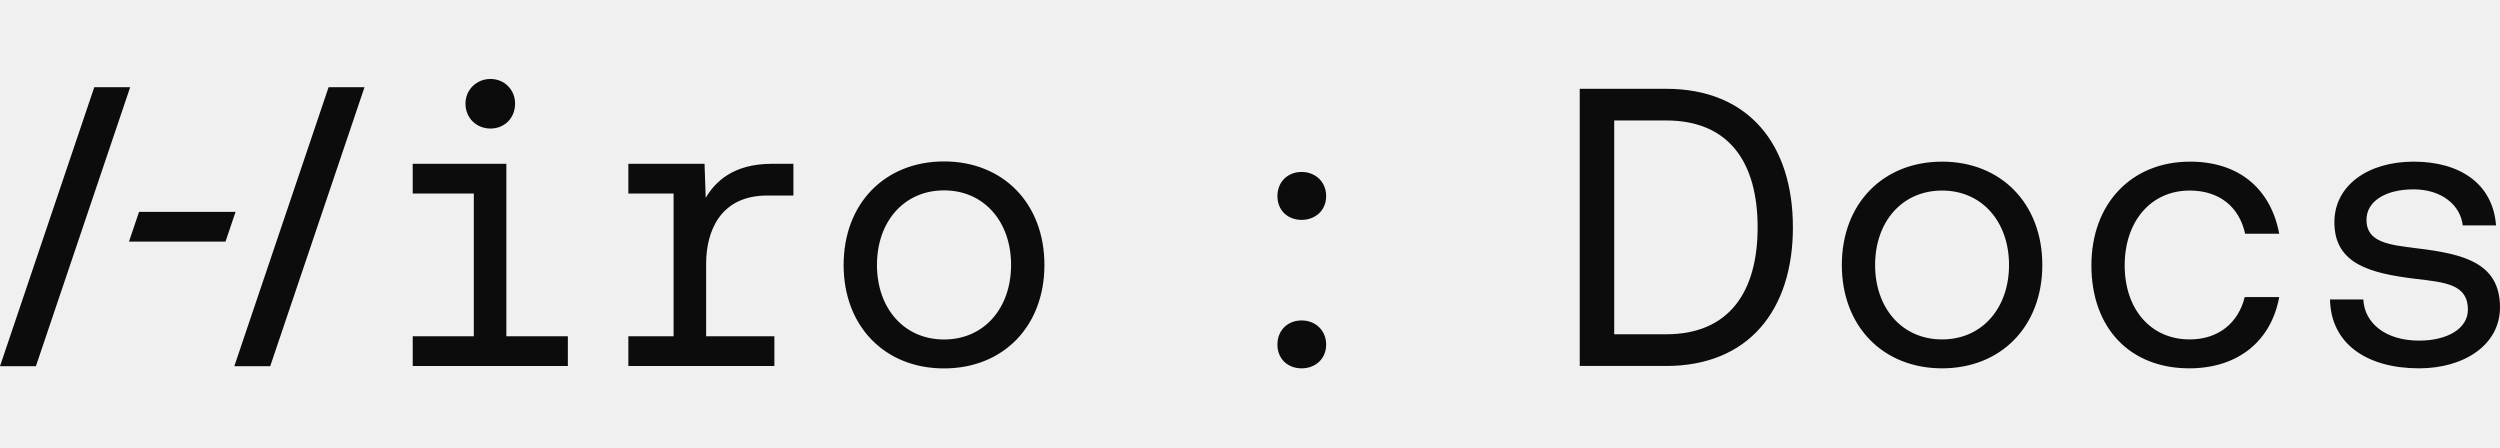
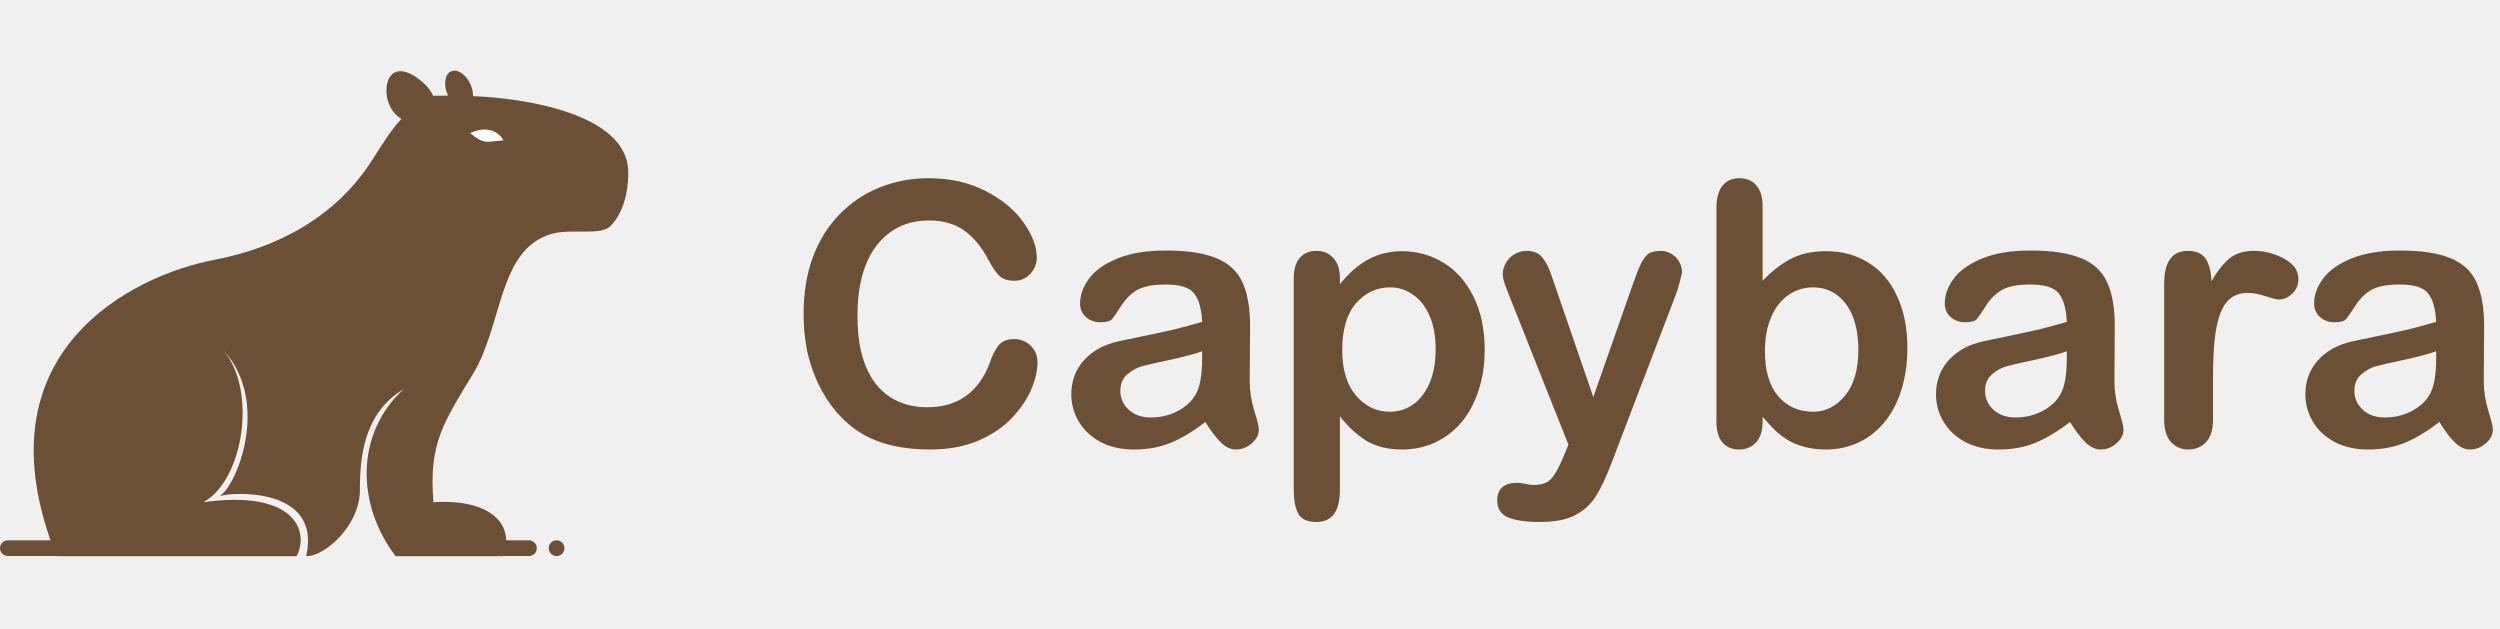
- <svg xmlns="http://www.w3.org/2000/svg" width="190" height="34">
-   <path d="M98.92 16.71c1.054 0 1.868-.723 1.868-1.806 0-1.084-.814-1.836-1.867-1.836-1.054 0-1.837.753-1.837 1.836 0 1.083.783 1.806 1.837 1.806Zm0 11.284c1.054 0 1.868-.722 1.868-1.806 0-1.083-.814-1.835-1.867-1.835-1.054 0-1.837.752-1.837 1.835 0 1.084.783 1.806 1.837 1.806Zm27.705-.18c6.263 0 9.636-4.243 9.636-10.533 0-6.32-3.373-10.532-9.636-10.532h-6.565v21.064h6.565ZM122.68 9.155h3.945c4.787 0 6.955 3.19 6.955 8.125 0 4.905-2.168 8.125-6.955 8.125h-3.945V9.156Zm24.918 18.838c4.486 0 7.618-3.19 7.618-7.854s-3.132-7.854-7.618-7.854c-4.487 0-7.619 3.19-7.619 7.854s3.132 7.854 7.619 7.854Zm0-2.197c-3.042 0-5.09-2.377-5.09-5.657 0-3.28 2.048-5.657 5.09-5.657 3.04 0 5.088 2.377 5.088 5.657 0 3.28-2.047 5.657-5.088 5.657Zm18.786 2.197c3.734 0 6.233-2.106 6.836-5.417h-2.62c-.482 1.956-1.987 3.22-4.186 3.22-2.95 0-4.938-2.287-4.938-5.627s1.987-5.687 4.938-5.687c2.259 0 3.765 1.233 4.216 3.28h2.59c-.633-3.37-3.011-5.477-6.775-5.477-4.457 0-7.498 3.19-7.498 7.884 0 4.785 2.95 7.824 7.437 7.824Zm17.473 0c3.403 0 6.143-1.775 6.143-4.634 0-3.4-2.8-4.063-6.293-4.484-2.229-.27-3.855-.482-3.855-2.167 0-1.414 1.446-2.317 3.584-2.317 2.107 0 3.553 1.174 3.733 2.739h2.53c-.241-3.19-2.77-4.845-6.263-4.845-3.463 0-6.023 1.805-6.023 4.604 0 3.19 2.74 3.882 6.173 4.303 2.289.27 3.975.421 3.975 2.347 0 1.415-1.536 2.348-3.704 2.348-2.56 0-4.155-1.325-4.246-3.13h-2.53c.061 3.37 2.801 5.236 6.776 5.236Zm-140.7-2.436v2.26h-11.79v-2.26h4.643V14.71h-4.644v-2.26h7.117v13.108h4.674ZM35.377 7.87c0-1.055.844-1.869 1.9-1.869s1.87.814 1.87 1.87c0 1.114-.814 1.898-1.87 1.898s-1.9-.784-1.9-1.899ZM60.3 12.45v2.41h-1.99c-3.59 0-4.644 2.744-4.644 5.184v5.514h5.187v2.26H47.755v-2.26h3.438V14.71h-3.438v-2.26h5.79l.09 2.591c.693-1.205 2.08-2.591 5.006-2.591h1.66Zm3.816 7.685c0-4.67 3.136-7.866 7.63-7.866 4.493 0 7.63 3.194 7.63 7.866S76.238 28 71.745 28c-4.494 0-7.63-3.194-7.63-7.866Zm12.726 0c0-3.284-2.05-5.666-5.096-5.666-3.047 0-5.097 2.38-5.097 5.666 0 3.285 2.05 5.666 5.097 5.666 3.046 0 5.096-2.38 5.096-5.666ZM17.808 27.83l7.165-21.203h2.73L20.536 27.83h-2.729ZM0 27.83 7.165 6.627h2.728L2.729 27.83H0ZM17.903 16.1h-7.335l-.765 2.26h7.336l.764-2.26Z" fill="#0D0C0C" fill-rule="nonzero" />
+ <svg xmlns="http://www.w3.org/2000/svg" width="191" height="48" viewBox="0 0 191 48" fill="none">
+   <path d="M79.264 27.67C79.264 28.308 79.104 29.001 78.785 29.748C78.475 30.486 77.983 31.215 77.309 31.936C76.634 32.647 75.773 33.225 74.725 33.672C73.676 34.118 72.455 34.342 71.061 34.342C70.003 34.342 69.042 34.242 68.176 34.041C67.31 33.84 66.522 33.531 65.811 33.111C65.109 32.683 64.462 32.122 63.869 31.43C63.34 30.801 62.889 30.099 62.516 29.324C62.142 28.54 61.859 27.706 61.668 26.822C61.486 25.938 61.395 24.999 61.395 24.006C61.395 22.393 61.627 20.948 62.092 19.672C62.566 18.396 63.24 17.307 64.115 16.404C64.99 15.493 66.016 14.8 67.191 14.326C68.367 13.852 69.62 13.615 70.951 13.615C72.574 13.615 74.018 13.939 75.285 14.586C76.552 15.233 77.523 16.035 78.197 16.992C78.872 17.94 79.209 18.838 79.209 19.686C79.209 20.15 79.045 20.561 78.717 20.916C78.389 21.271 77.992 21.449 77.527 21.449C77.008 21.449 76.616 21.326 76.352 21.08C76.096 20.834 75.809 20.41 75.49 19.809C74.962 18.815 74.337 18.072 73.617 17.58C72.906 17.088 72.027 16.842 70.978 16.842C69.311 16.842 67.98 17.475 66.986 18.742C66.002 20.009 65.51 21.809 65.51 24.143C65.51 25.701 65.728 27 66.166 28.039C66.603 29.069 67.223 29.839 68.025 30.35C68.828 30.86 69.766 31.115 70.842 31.115C72.008 31.115 72.993 30.828 73.795 30.254C74.606 29.671 75.217 28.818 75.627 27.697C75.8 27.169 76.014 26.74 76.269 26.412C76.525 26.075 76.935 25.906 77.5 25.906C77.983 25.906 78.398 26.075 78.744 26.412C79.091 26.749 79.264 27.169 79.264 27.67ZM92.088 32.236C91.186 32.938 90.311 33.467 89.463 33.822C88.624 34.169 87.681 34.342 86.633 34.342C85.676 34.342 84.833 34.155 84.103 33.781C83.383 33.398 82.828 32.883 82.436 32.236C82.044 31.589 81.848 30.887 81.848 30.131C81.848 29.11 82.171 28.24 82.818 27.52C83.466 26.799 84.354 26.316 85.484 26.07C85.721 26.016 86.309 25.893 87.248 25.701C88.187 25.51 88.989 25.337 89.654 25.182C90.329 25.018 91.058 24.822 91.842 24.594C91.796 23.609 91.596 22.889 91.24 22.434C90.894 21.969 90.169 21.736 89.066 21.736C88.118 21.736 87.403 21.869 86.92 22.133C86.446 22.397 86.036 22.794 85.689 23.322C85.352 23.851 85.111 24.202 84.965 24.375C84.828 24.539 84.527 24.621 84.062 24.621C83.643 24.621 83.279 24.489 82.969 24.225C82.668 23.951 82.518 23.605 82.518 23.186C82.518 22.529 82.75 21.891 83.215 21.271C83.68 20.652 84.404 20.141 85.389 19.74C86.373 19.339 87.599 19.139 89.066 19.139C90.707 19.139 91.997 19.335 92.936 19.727C93.874 20.109 94.535 20.72 94.918 21.559C95.31 22.397 95.506 23.509 95.506 24.895C95.506 25.77 95.501 26.512 95.492 27.123C95.492 27.734 95.488 28.413 95.478 29.16C95.478 29.862 95.592 30.596 95.82 31.361C96.057 32.118 96.176 32.605 96.176 32.824C96.176 33.207 95.993 33.558 95.629 33.877C95.273 34.187 94.868 34.342 94.412 34.342C94.029 34.342 93.651 34.164 93.277 33.809C92.904 33.444 92.507 32.92 92.088 32.236ZM91.842 26.836C91.295 27.037 90.497 27.251 89.449 27.479C88.41 27.697 87.69 27.861 87.289 27.971C86.888 28.071 86.505 28.276 86.141 28.586C85.776 28.887 85.594 29.311 85.594 29.857C85.594 30.422 85.808 30.906 86.236 31.307C86.665 31.699 87.225 31.895 87.918 31.895C88.656 31.895 89.335 31.735 89.955 31.416C90.584 31.088 91.044 30.669 91.336 30.158C91.673 29.593 91.842 28.663 91.842 27.369V26.836ZM102.369 21.258V21.709C103.071 20.843 103.8 20.21 104.557 19.809C105.313 19.398 106.17 19.193 107.127 19.193C108.275 19.193 109.333 19.49 110.299 20.082C111.265 20.674 112.026 21.54 112.582 22.68C113.147 23.819 113.43 25.168 113.43 26.727C113.43 27.875 113.266 28.932 112.938 29.898C112.618 30.855 112.176 31.662 111.611 32.318C111.046 32.965 110.376 33.467 109.602 33.822C108.836 34.169 108.011 34.342 107.127 34.342C106.061 34.342 105.163 34.128 104.434 33.699C103.714 33.271 103.025 32.642 102.369 31.812V37.418C102.369 39.059 101.772 39.879 100.578 39.879C99.876 39.879 99.412 39.665 99.184 39.236C98.956 38.817 98.842 38.202 98.842 37.391V21.285C98.842 20.574 98.997 20.046 99.307 19.699C99.617 19.344 100.04 19.166 100.578 19.166C101.107 19.166 101.535 19.348 101.863 19.713C102.201 20.068 102.369 20.583 102.369 21.258ZM109.684 26.686C109.684 25.701 109.533 24.858 109.232 24.156C108.932 23.445 108.512 22.903 107.975 22.529C107.446 22.146 106.858 21.955 106.211 21.955C105.181 21.955 104.311 22.361 103.6 23.172C102.898 23.983 102.547 25.177 102.547 26.754C102.547 28.24 102.898 29.397 103.6 30.227C104.301 31.047 105.172 31.457 106.211 31.457C106.831 31.457 107.405 31.279 107.934 30.924C108.462 30.559 108.886 30.017 109.205 29.297C109.524 28.577 109.684 27.706 109.684 26.686ZM119.486 34.807L119.828 33.973L115.234 22.406C114.952 21.741 114.811 21.258 114.811 20.957C114.811 20.638 114.893 20.342 115.057 20.068C115.221 19.795 115.444 19.576 115.727 19.412C116.018 19.248 116.319 19.166 116.629 19.166C117.167 19.166 117.572 19.339 117.846 19.686C118.119 20.023 118.361 20.51 118.57 21.148L121.729 30.336L124.723 21.791C124.96 21.098 125.174 20.556 125.365 20.164C125.557 19.772 125.757 19.508 125.967 19.371C126.186 19.234 126.491 19.166 126.883 19.166C127.165 19.166 127.434 19.244 127.689 19.398C127.954 19.544 128.154 19.745 128.291 20C128.437 20.255 128.51 20.524 128.51 20.807C128.473 20.98 128.414 21.226 128.332 21.545C128.25 21.864 128.15 22.188 128.031 22.516L123.164 35.258C122.745 36.379 122.335 37.258 121.934 37.897C121.533 38.535 120.999 39.022 120.334 39.359C119.678 39.706 118.789 39.879 117.668 39.879C116.574 39.879 115.754 39.76 115.207 39.523C114.66 39.286 114.387 38.853 114.387 38.225C114.387 37.796 114.514 37.464 114.77 37.227C115.034 36.999 115.421 36.885 115.932 36.885C116.132 36.885 116.328 36.912 116.52 36.967C116.757 37.022 116.962 37.049 117.135 37.049C117.563 37.049 117.9 36.985 118.146 36.857C118.393 36.73 118.611 36.507 118.803 36.188C119.003 35.878 119.231 35.417 119.486 34.807ZM134.662 15.748V21.449C135.364 20.72 136.079 20.164 136.809 19.781C137.538 19.389 138.44 19.193 139.516 19.193C140.755 19.193 141.84 19.49 142.77 20.082C143.708 20.665 144.433 21.518 144.943 22.639C145.463 23.751 145.723 25.072 145.723 26.604C145.723 27.734 145.577 28.773 145.285 29.721C145.003 30.66 144.588 31.475 144.041 32.168C143.494 32.861 142.829 33.398 142.045 33.781C141.27 34.155 140.413 34.342 139.475 34.342C138.9 34.342 138.358 34.273 137.848 34.137C137.346 34 136.918 33.822 136.562 33.603C136.207 33.376 135.902 33.143 135.646 32.906C135.4 32.669 135.072 32.314 134.662 31.84V32.209C134.662 32.911 134.493 33.444 134.156 33.809C133.819 34.164 133.391 34.342 132.871 34.342C132.342 34.342 131.919 34.164 131.6 33.809C131.29 33.444 131.135 32.911 131.135 32.209V15.912C131.135 15.156 131.285 14.586 131.586 14.203C131.896 13.811 132.324 13.615 132.871 13.615C133.445 13.615 133.887 13.802 134.197 14.176C134.507 14.54 134.662 15.065 134.662 15.748ZM134.84 26.836C134.84 28.322 135.177 29.465 135.852 30.268C136.535 31.061 137.428 31.457 138.531 31.457C139.47 31.457 140.277 31.051 140.951 30.24C141.635 29.42 141.977 28.249 141.977 26.727C141.977 25.742 141.835 24.895 141.553 24.184C141.27 23.473 140.869 22.926 140.35 22.543C139.83 22.151 139.224 21.955 138.531 21.955C137.82 21.955 137.187 22.151 136.631 22.543C136.075 22.926 135.637 23.486 135.318 24.225C134.999 24.954 134.84 25.824 134.84 26.836ZM158.15 32.236C157.248 32.938 156.373 33.467 155.525 33.822C154.687 34.169 153.743 34.342 152.695 34.342C151.738 34.342 150.895 34.155 150.166 33.781C149.446 33.398 148.89 32.883 148.498 32.236C148.106 31.589 147.91 30.887 147.91 30.131C147.91 29.11 148.234 28.24 148.881 27.52C149.528 26.799 150.417 26.316 151.547 26.07C151.784 26.016 152.372 25.893 153.311 25.701C154.249 25.51 155.051 25.337 155.717 25.182C156.391 25.018 157.12 24.822 157.904 24.594C157.859 23.609 157.658 22.889 157.303 22.434C156.956 21.969 156.232 21.736 155.129 21.736C154.181 21.736 153.465 21.869 152.982 22.133C152.508 22.397 152.098 22.794 151.752 23.322C151.415 23.851 151.173 24.202 151.027 24.375C150.891 24.539 150.59 24.621 150.125 24.621C149.706 24.621 149.341 24.489 149.031 24.225C148.73 23.951 148.58 23.605 148.58 23.186C148.58 22.529 148.812 21.891 149.277 21.271C149.742 20.652 150.467 20.141 151.451 19.74C152.436 19.339 153.661 19.139 155.129 19.139C156.77 19.139 158.059 19.335 158.998 19.727C159.937 20.109 160.598 20.72 160.98 21.559C161.372 22.397 161.568 23.509 161.568 24.895C161.568 25.77 161.564 26.512 161.555 27.123C161.555 27.734 161.55 28.413 161.541 29.16C161.541 29.862 161.655 30.596 161.883 31.361C162.12 32.118 162.238 32.605 162.238 32.824C162.238 33.207 162.056 33.558 161.691 33.877C161.336 34.187 160.93 34.342 160.475 34.342C160.092 34.342 159.714 34.164 159.34 33.809C158.966 33.444 158.57 32.92 158.15 32.236ZM157.904 26.836C157.357 27.037 156.56 27.251 155.512 27.479C154.473 27.697 153.753 27.861 153.352 27.971C152.951 28.071 152.568 28.276 152.203 28.586C151.839 28.887 151.656 29.311 151.656 29.857C151.656 30.422 151.87 30.906 152.299 31.307C152.727 31.699 153.288 31.895 153.98 31.895C154.719 31.895 155.398 31.735 156.018 31.416C156.646 31.088 157.107 30.669 157.398 30.158C157.736 29.593 157.904 28.663 157.904 27.369V26.836ZM169.074 28.955V32.072C169.074 32.829 168.896 33.398 168.541 33.781C168.186 34.155 167.734 34.342 167.188 34.342C166.65 34.342 166.208 34.15 165.861 33.768C165.515 33.385 165.342 32.82 165.342 32.072V21.682C165.342 20.005 165.948 19.166 167.16 19.166C167.78 19.166 168.227 19.362 168.5 19.754C168.773 20.146 168.924 20.725 168.951 21.49C169.398 20.725 169.854 20.146 170.318 19.754C170.792 19.362 171.421 19.166 172.205 19.166C172.989 19.166 173.75 19.362 174.488 19.754C175.227 20.146 175.596 20.665 175.596 21.312C175.596 21.768 175.436 22.146 175.117 22.447C174.807 22.739 174.47 22.885 174.105 22.885C173.969 22.885 173.636 22.803 173.107 22.639C172.588 22.465 172.128 22.379 171.727 22.379C171.18 22.379 170.733 22.525 170.387 22.816C170.04 23.099 169.771 23.523 169.58 24.088C169.389 24.653 169.257 25.328 169.184 26.111C169.111 26.886 169.074 27.834 169.074 28.955ZM186.369 32.236C185.467 32.938 184.592 33.467 183.744 33.822C182.906 34.169 181.962 34.342 180.914 34.342C179.957 34.342 179.114 34.155 178.385 33.781C177.665 33.398 177.109 32.883 176.717 32.236C176.325 31.589 176.129 30.887 176.129 30.131C176.129 29.11 176.452 28.24 177.1 27.52C177.747 26.799 178.635 26.316 179.766 26.07C180.003 26.016 180.59 25.893 181.529 25.701C182.468 25.51 183.27 25.337 183.936 25.182C184.61 25.018 185.339 24.822 186.123 24.594C186.077 23.609 185.877 22.889 185.521 22.434C185.175 21.969 184.451 21.736 183.348 21.736C182.4 21.736 181.684 21.869 181.201 22.133C180.727 22.397 180.317 22.794 179.971 23.322C179.633 23.851 179.392 24.202 179.246 24.375C179.109 24.539 178.809 24.621 178.344 24.621C177.924 24.621 177.56 24.489 177.25 24.225C176.949 23.951 176.799 23.605 176.799 23.186C176.799 22.529 177.031 21.891 177.496 21.271C177.961 20.652 178.686 20.141 179.67 19.74C180.654 19.339 181.88 19.139 183.348 19.139C184.988 19.139 186.278 19.335 187.217 19.727C188.156 20.109 188.816 20.72 189.199 21.559C189.591 22.397 189.787 23.509 189.787 24.895C189.787 25.77 189.783 26.512 189.773 27.123C189.773 27.734 189.769 28.413 189.76 29.16C189.76 29.862 189.874 30.596 190.102 31.361C190.339 32.118 190.457 32.605 190.457 32.824C190.457 33.207 190.275 33.558 189.91 33.877C189.555 34.187 189.149 34.342 188.693 34.342C188.311 34.342 187.932 34.164 187.559 33.809C187.185 33.444 186.788 32.92 186.369 32.236ZM186.123 26.836C185.576 27.037 184.779 27.251 183.73 27.479C182.691 27.697 181.971 27.861 181.57 27.971C181.169 28.071 180.786 28.276 180.422 28.586C180.057 28.887 179.875 29.311 179.875 29.857C179.875 30.422 180.089 30.906 180.518 31.307C180.946 31.699 181.507 31.895 182.199 31.895C182.938 31.895 183.617 31.735 184.236 31.416C184.865 31.088 185.326 30.669 185.617 30.158C185.954 29.593 186.123 28.663 186.123 27.369V26.836Z" fill="#6C5036" />
+   <path d="M35.953 6.464C36.084 6.767 36.145 7.073 36.14 7.346C39.757 7.475 48 8.606 48 13.177C48 15.151 47.393 16.518 46.633 17.278C45.874 18.038 43.551 17.428 42.076 17.886C38.04 19.139 38.43 24.78 36.14 28.56C33.85 32.34 32.747 33.917 33.114 38.37C37.671 38.088 39.342 40.215 38.43 42.493H30.228C27.311 38.696 27.038 33.227 30.835 29.734C27.797 31.556 27.494 34.898 27.494 37.481C27.494 40.063 24.911 42.493 23.392 42.493C24.608 37.177 17.706 37.579 16.774 37.906C18.117 37.108 20.676 30.657 17.065 26.764C19.656 29.808 18.625 36.657 15.542 38.37C22.552 37.387 23.648 40.609 22.662 42.493H4.315C-1.974 26.764 10.35 21 16.336 19.86C21.354 18.906 25.761 16.467 28.476 12.163C29.22 10.984 29.97 9.796 30.667 9.092C30.525 8.999 30.388 8.891 30.258 8.767C29.399 7.944 29.302 6.36 29.915 5.72C30.527 5.08 31.615 5.627 32.475 6.45C32.747 6.71 32.953 7.007 33.088 7.311C33.097 7.312 33.105 7.313 33.114 7.314C33.114 7.314 33.566 7.307 34.233 7.31C34.22 7.282 34.207 7.254 34.195 7.226C33.861 6.456 33.985 5.662 34.47 5.451C34.956 5.241 35.62 5.695 35.953 6.464Z" fill="#6C5036" />
+   <path d="M38.463 10.724C38.222 10.247 37.376 9.471 35.92 10.176C37.047 11.047 37.009 10.835 38.463 10.724Z" fill="white" />
+   <rect y="41.28" width="22.785" height="1.2" rx="0.6" fill="#6C5036" />
+   <rect x="30.987" y="41.28" width="10.025" height="1.2" rx="0.6" fill="#6C5036" />
+   <rect x="41.924" y="41.28" width="1.2" height="1.2" rx="0.6" fill="#6C5036" />
</svg>
